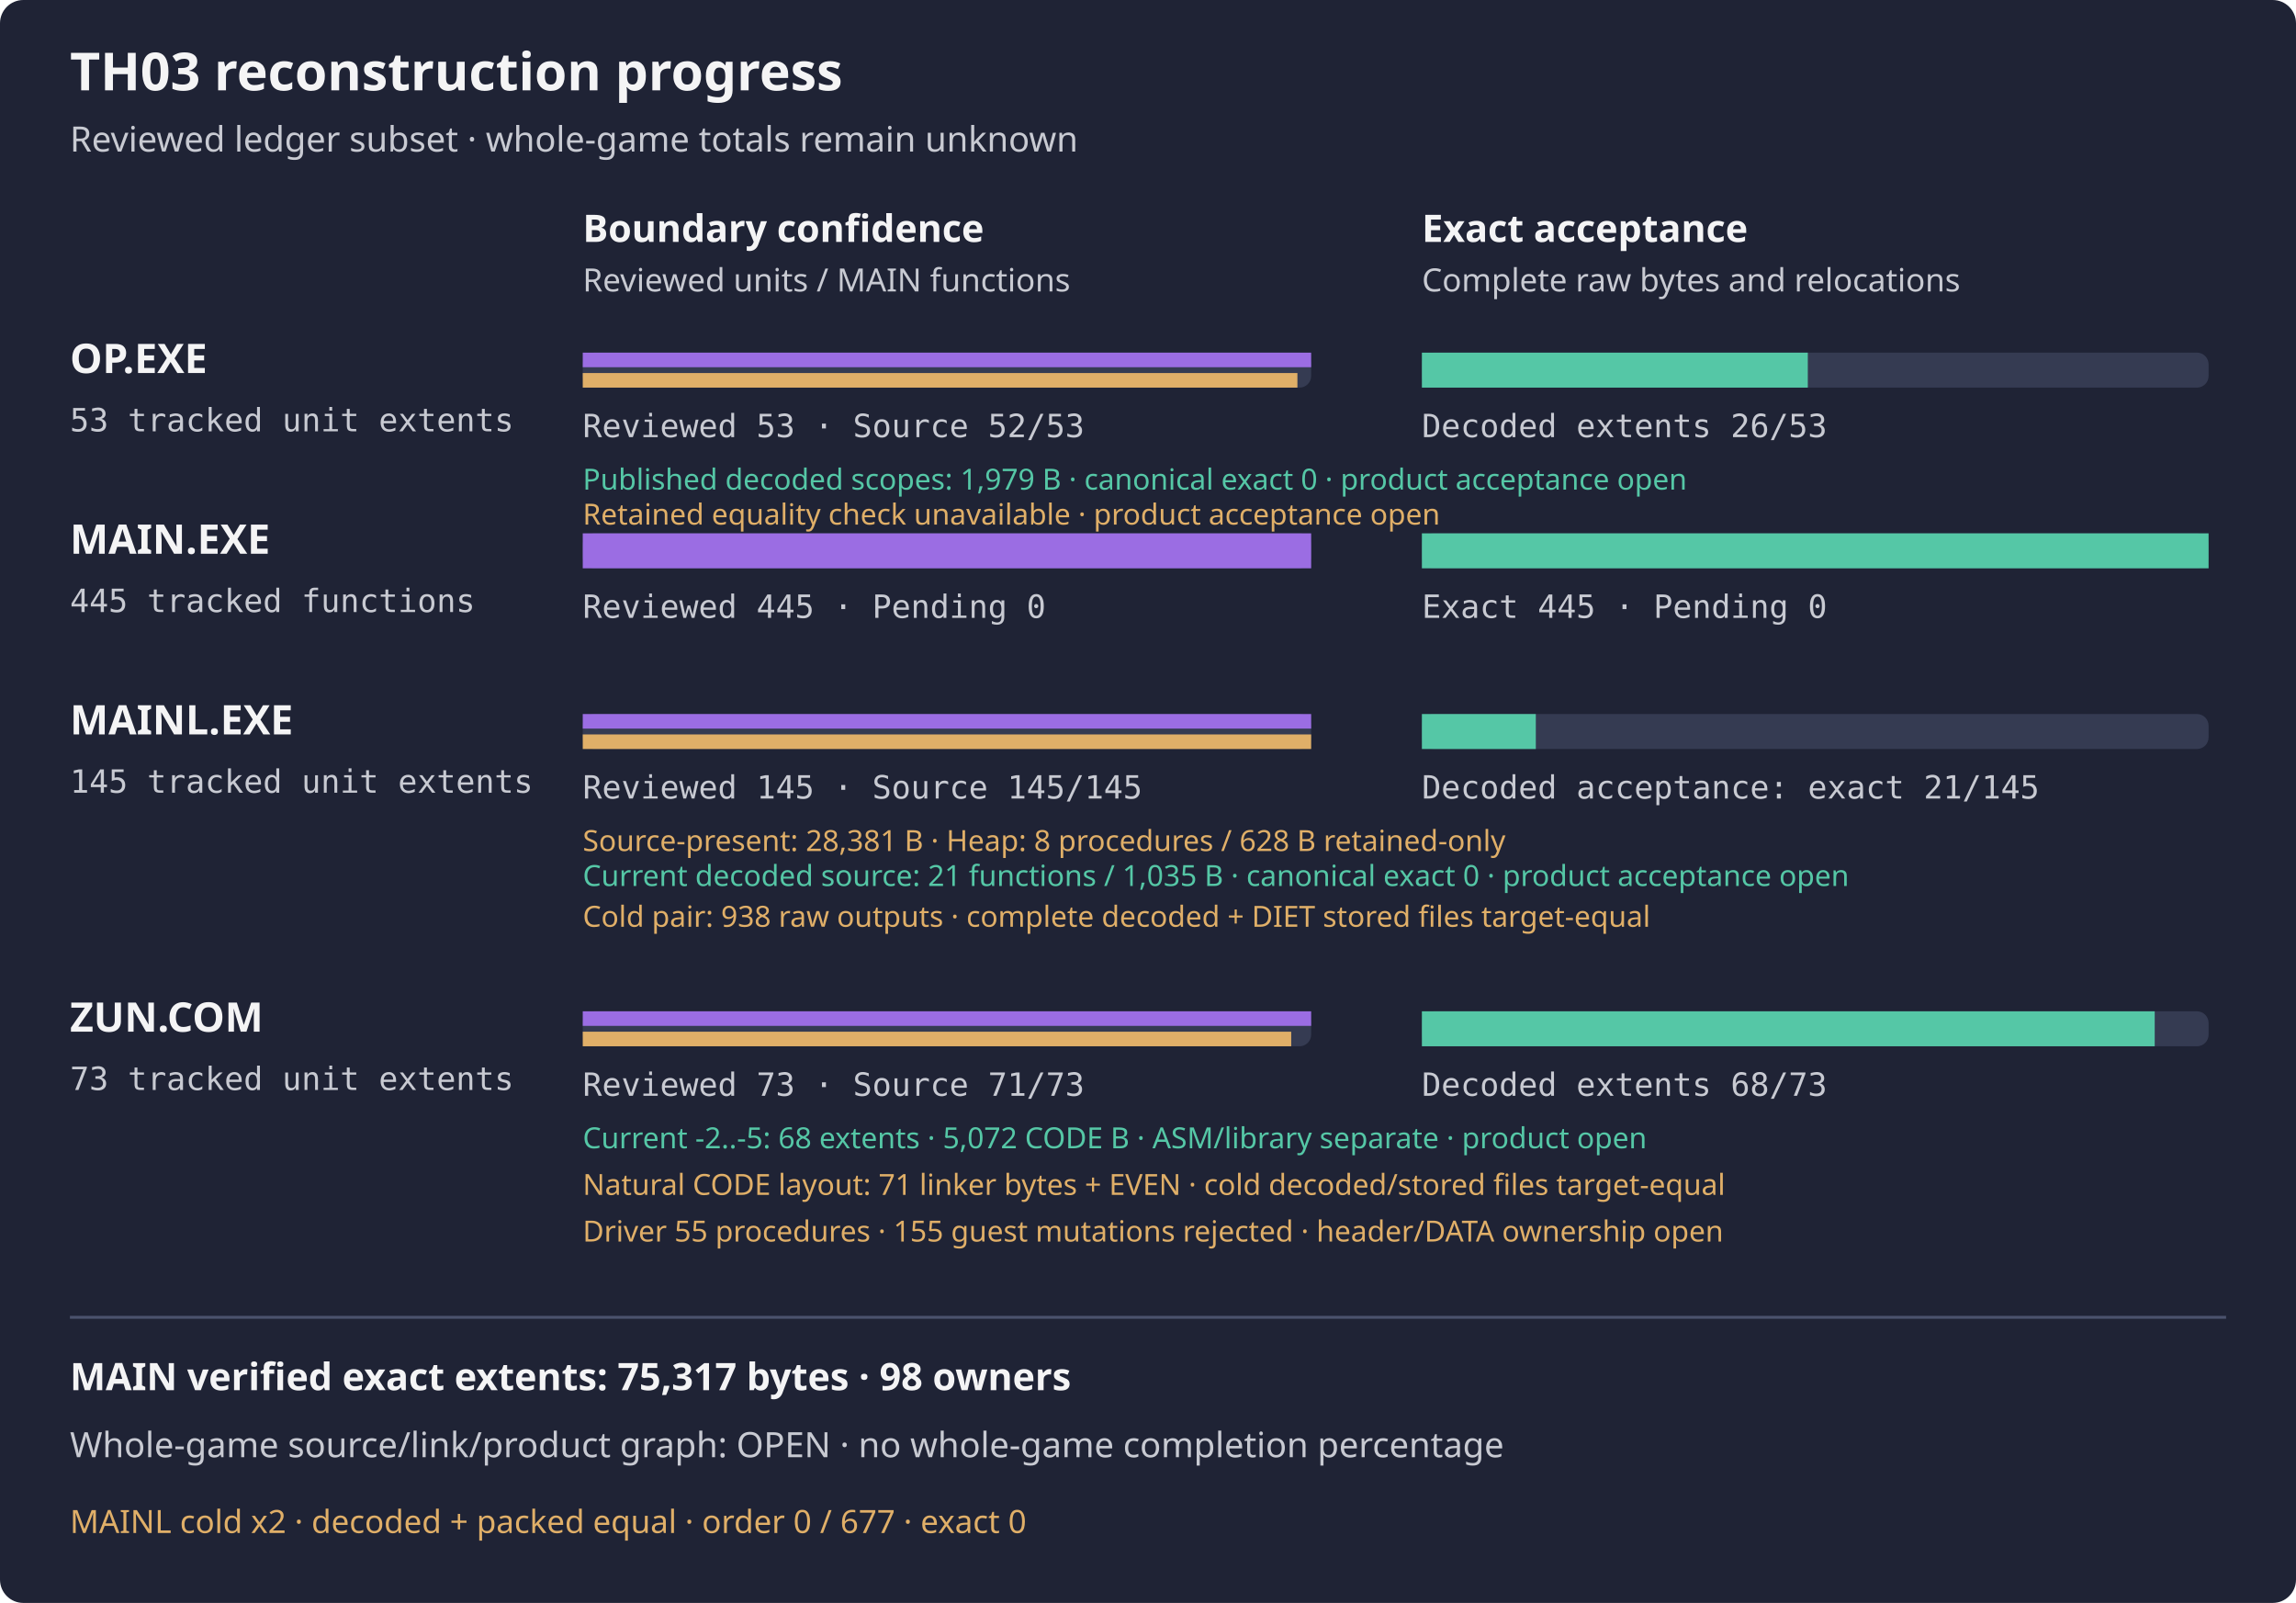
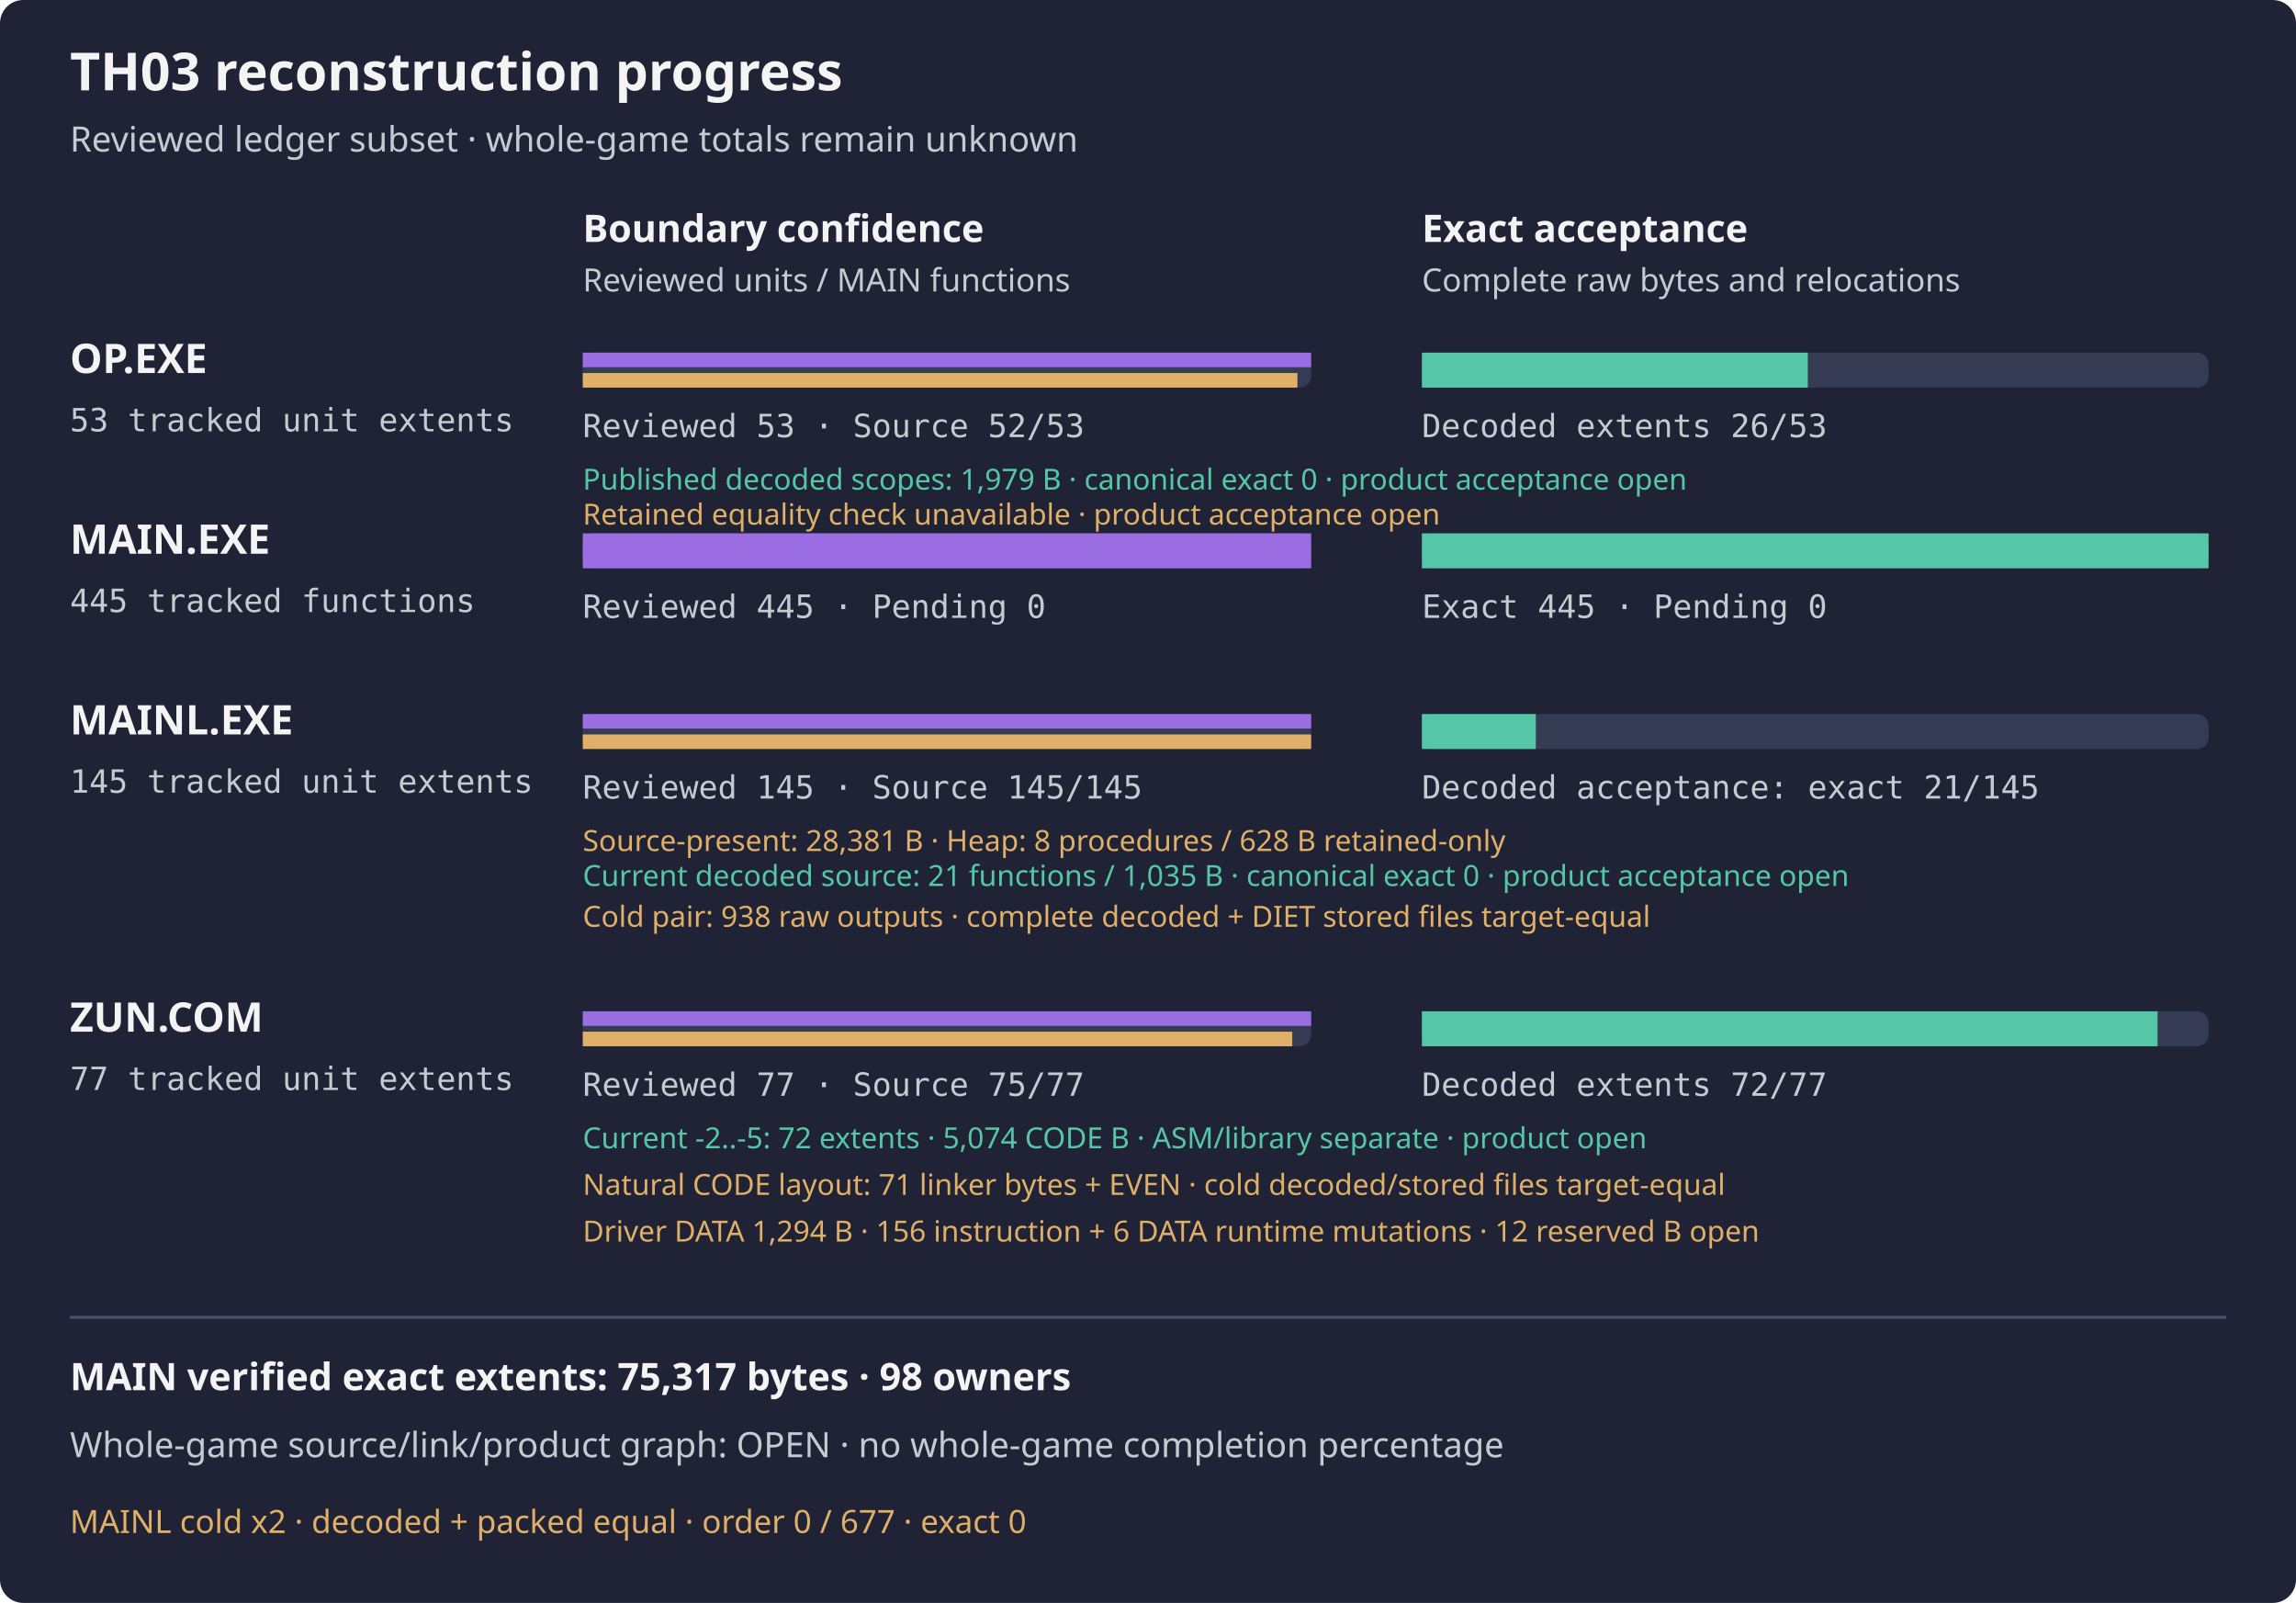
<svg xmlns="http://www.w3.org/2000/svg" width="788" height="550" viewBox="0 0 788 550" role="img" aria-label="TH03 reviewed subset reconstruction progress">
  <rect width="788" height="550" rx="8" fill="#1f2335" />
  <text x="24" y="31" fill="#f4f4f5" font-family="sans-serif" font-size="18" font-weight="600">TH03 reconstruction progress</text>
  <text x="24" y="52" fill="#c8cad2" font-family="sans-serif" font-size="12">Reviewed ledger subset · whole-game totals remain unknown</text>
  <text x="200" y="83" fill="#f4f4f5" font-family="sans-serif" font-size="13" font-weight="600">Boundary confidence</text>
  <text x="488" y="83" fill="#f4f4f5" font-family="sans-serif" font-size="13" font-weight="600">Exact acceptance</text>
  <text x="200" y="100" fill="#c8cad2" font-family="sans-serif" font-size="11">Reviewed units / MAIN functions</text>
  <text x="488" y="100" fill="#c8cad2" font-family="sans-serif" font-size="11">Complete raw bytes and relocations</text>
  <g aria-label="OP.EXE bars count tracked unit extents, not functions; source-present is not exact">
    <text x="24" y="128" fill="#f4f4f5" font-family="sans-serif" font-size="14" font-weight="600">OP.EXE</text>
    <text x="24" y="148" fill="#c8cad2" font-family="monospace" font-size="11">53 tracked unit extents</text>
    <rect x="200" y="121" width="250" height="12" rx="4" fill="#353b52" />
    <rect x="488" y="121" width="270" height="12" rx="4" fill="#353b52" />
    <rect x="200" y="121" width="250.00" height="5" fill="#9b6de3" />
    <rect x="200" y="128" width="245.28" height="5" fill="#e0af68" />
    <rect x="488" y="121" width="132.45" height="12" fill="#55c7a6" />
    <text x="200" y="150" fill="#c8cad2" font-family="monospace" font-size="11">Reviewed 53 · Source 52/53</text>
    <text x="488" y="150" fill="#c8cad2" font-family="monospace" font-size="11">Decoded extents 26/53</text>
  </g>
  <text x="200" y="168" fill="#55c7a6" font-family="sans-serif" font-size="10">Published decoded scopes: 1,979 B · canonical exact 0 · product acceptance open</text>
  <text x="200" y="180" fill="#e0af68" font-family="sans-serif" font-size="10">Retained equality check unavailable · product acceptance open</text>
  <text x="24" y="190" fill="#f4f4f5" font-family="sans-serif" font-size="14" font-weight="600">MAIN.EXE</text>
  <text x="24" y="210" fill="#c8cad2" font-family="monospace" font-size="11">445 tracked functions</text>
  <rect x="200" y="183" width="250" height="12" rx="4" fill="#353b52" />
  <rect x="488" y="183" width="270" height="12" rx="4" fill="#353b52" />
  <rect x="200" y="183" width="250.00" height="12" fill="#9b6de3" />
  <rect x="488" y="183" width="270.00" height="12" fill="#55c7a6" />
  <text x="200" y="212" fill="#c8cad2" font-family="monospace" font-size="11">Reviewed 445 · Pending 0</text>
  <text x="488" y="212" fill="#c8cad2" font-family="monospace" font-size="11">Exact 445 · Pending 0</text>
  <g aria-label="MAINL bars count tracked unit extents, not functions; source-present is not exact">
    <text x="24" y="252" fill="#f4f4f5" font-family="sans-serif" font-size="14" font-weight="600">MAINL.EXE</text>
    <text x="24" y="272" fill="#c8cad2" font-family="monospace" font-size="11">145 tracked unit extents</text>
    <rect x="200" y="245" width="250" height="12" rx="4" fill="#353b52" />
    <rect x="488" y="245" width="270" height="12" rx="4" fill="#353b52" />
    <rect x="200" y="245" width="250.00" height="5" fill="#9b6de3" />
    <rect x="200" y="252" width="250.00" height="5" fill="#e0af68" />
    <rect x="488" y="245" width="39.10" height="12" fill="#55c7a6" />
    <text x="200" y="274" fill="#c8cad2" font-family="monospace" font-size="11">Reviewed 145 · Source 145/145</text>
    <text x="488" y="274" fill="#c8cad2" font-family="monospace" font-size="11">Decoded acceptance: exact 21/145</text>
    <text x="200" y="292" fill="#e0af68" font-family="sans-serif" font-size="10">Source-present: 28,381 B · Heap: 8 procedures / 628 B retained-only</text>
  </g>
  <text x="200" y="304" fill="#55c7a6" font-family="sans-serif" font-size="10">Current decoded source: 21 functions / 1,035 B · canonical exact 0 · product acceptance open</text>
  <text x="200" y="318" fill="#e0af68" font-family="sans-serif" font-size="10">Cold pair: 938 raw outputs · complete decoded + DIET stored files target-equal</text>
  <g aria-label="ZUN.COM bars count tracked unit extents, not functions; source-present is not exact">
    <text x="24" y="354" fill="#f4f4f5" font-family="sans-serif" font-size="14" font-weight="600">ZUN.COM</text>
-     <text x="24" y="374" fill="#c8cad2" font-family="monospace" font-size="11">73 tracked unit extents</text>
+     <text x="24" y="374" fill="#c8cad2" font-family="monospace" font-size="11">77 tracked unit extents</text>
    <rect x="200" y="347" width="250" height="12" rx="4" fill="#353b52" />
    <rect x="488" y="347" width="270" height="12" rx="4" fill="#353b52" />
    <rect x="200" y="347" width="250.00" height="5" fill="#9b6de3" />
-     <rect x="200" y="354" width="243.15" height="5" fill="#e0af68" />
-     <rect x="488" y="347" width="251.51" height="12" fill="#55c7a6" />
-     <text x="200" y="376" fill="#c8cad2" font-family="monospace" font-size="11">Reviewed 73 · Source 71/73</text>
-     <text x="488" y="376" fill="#c8cad2" font-family="monospace" font-size="11">Decoded extents 68/73</text>
+     <rect x="200" y="354" width="243.51" height="5" fill="#e0af68" />
+     <rect x="488" y="347" width="252.47" height="12" fill="#55c7a6" />
+     <text x="200" y="376" fill="#c8cad2" font-family="monospace" font-size="11">Reviewed 77 · Source 75/77</text>
+     <text x="488" y="376" fill="#c8cad2" font-family="monospace" font-size="11">Decoded extents 72/77</text>
  </g>
-   <text x="200" y="394" fill="#55c7a6" font-family="sans-serif" font-size="10">Current -2..-5: 68 extents · 5,072 CODE B · ASM/library separate · product open</text>
+   <text x="200" y="394" fill="#55c7a6" font-family="sans-serif" font-size="10">Current -2..-5: 72 extents · 5,074 CODE B · ASM/library separate · product open</text>
  <text x="200" y="410" fill="#e0af68" font-family="sans-serif" font-size="10">Natural CODE layout: 71 linker bytes + EVEN · cold decoded/stored files target-equal</text>
-   <text x="200" y="426" fill="#e0af68" font-family="sans-serif" font-size="10">Driver 55 procedures · 155 guest mutations rejected · header/DATA ownership open</text>
+   <text x="200" y="426" fill="#e0af68" font-family="sans-serif" font-size="10">Driver DATA 1,294 B · 156 instruction + 6 DATA runtime mutations · 12 reserved B open</text>
  <path d="M24 452 H764" stroke="#4b526d" />
  <text x="24" y="477" fill="#f4f4f5" font-family="sans-serif" font-size="13" font-weight="600">MAIN verified exact extents: 75,317 bytes · 98 owners</text>
  <text x="24" y="500" fill="#c8cad2" font-family="sans-serif" font-size="12">Whole-game source/link/product graph: OPEN · no whole-game completion percentage</text>
  <text x="24" y="526" fill="#e0af68" font-family="sans-serif" font-size="11">MAINL cold x2 · decoded + packed equal · order 0 / 677 · exact 0</text>
</svg>
